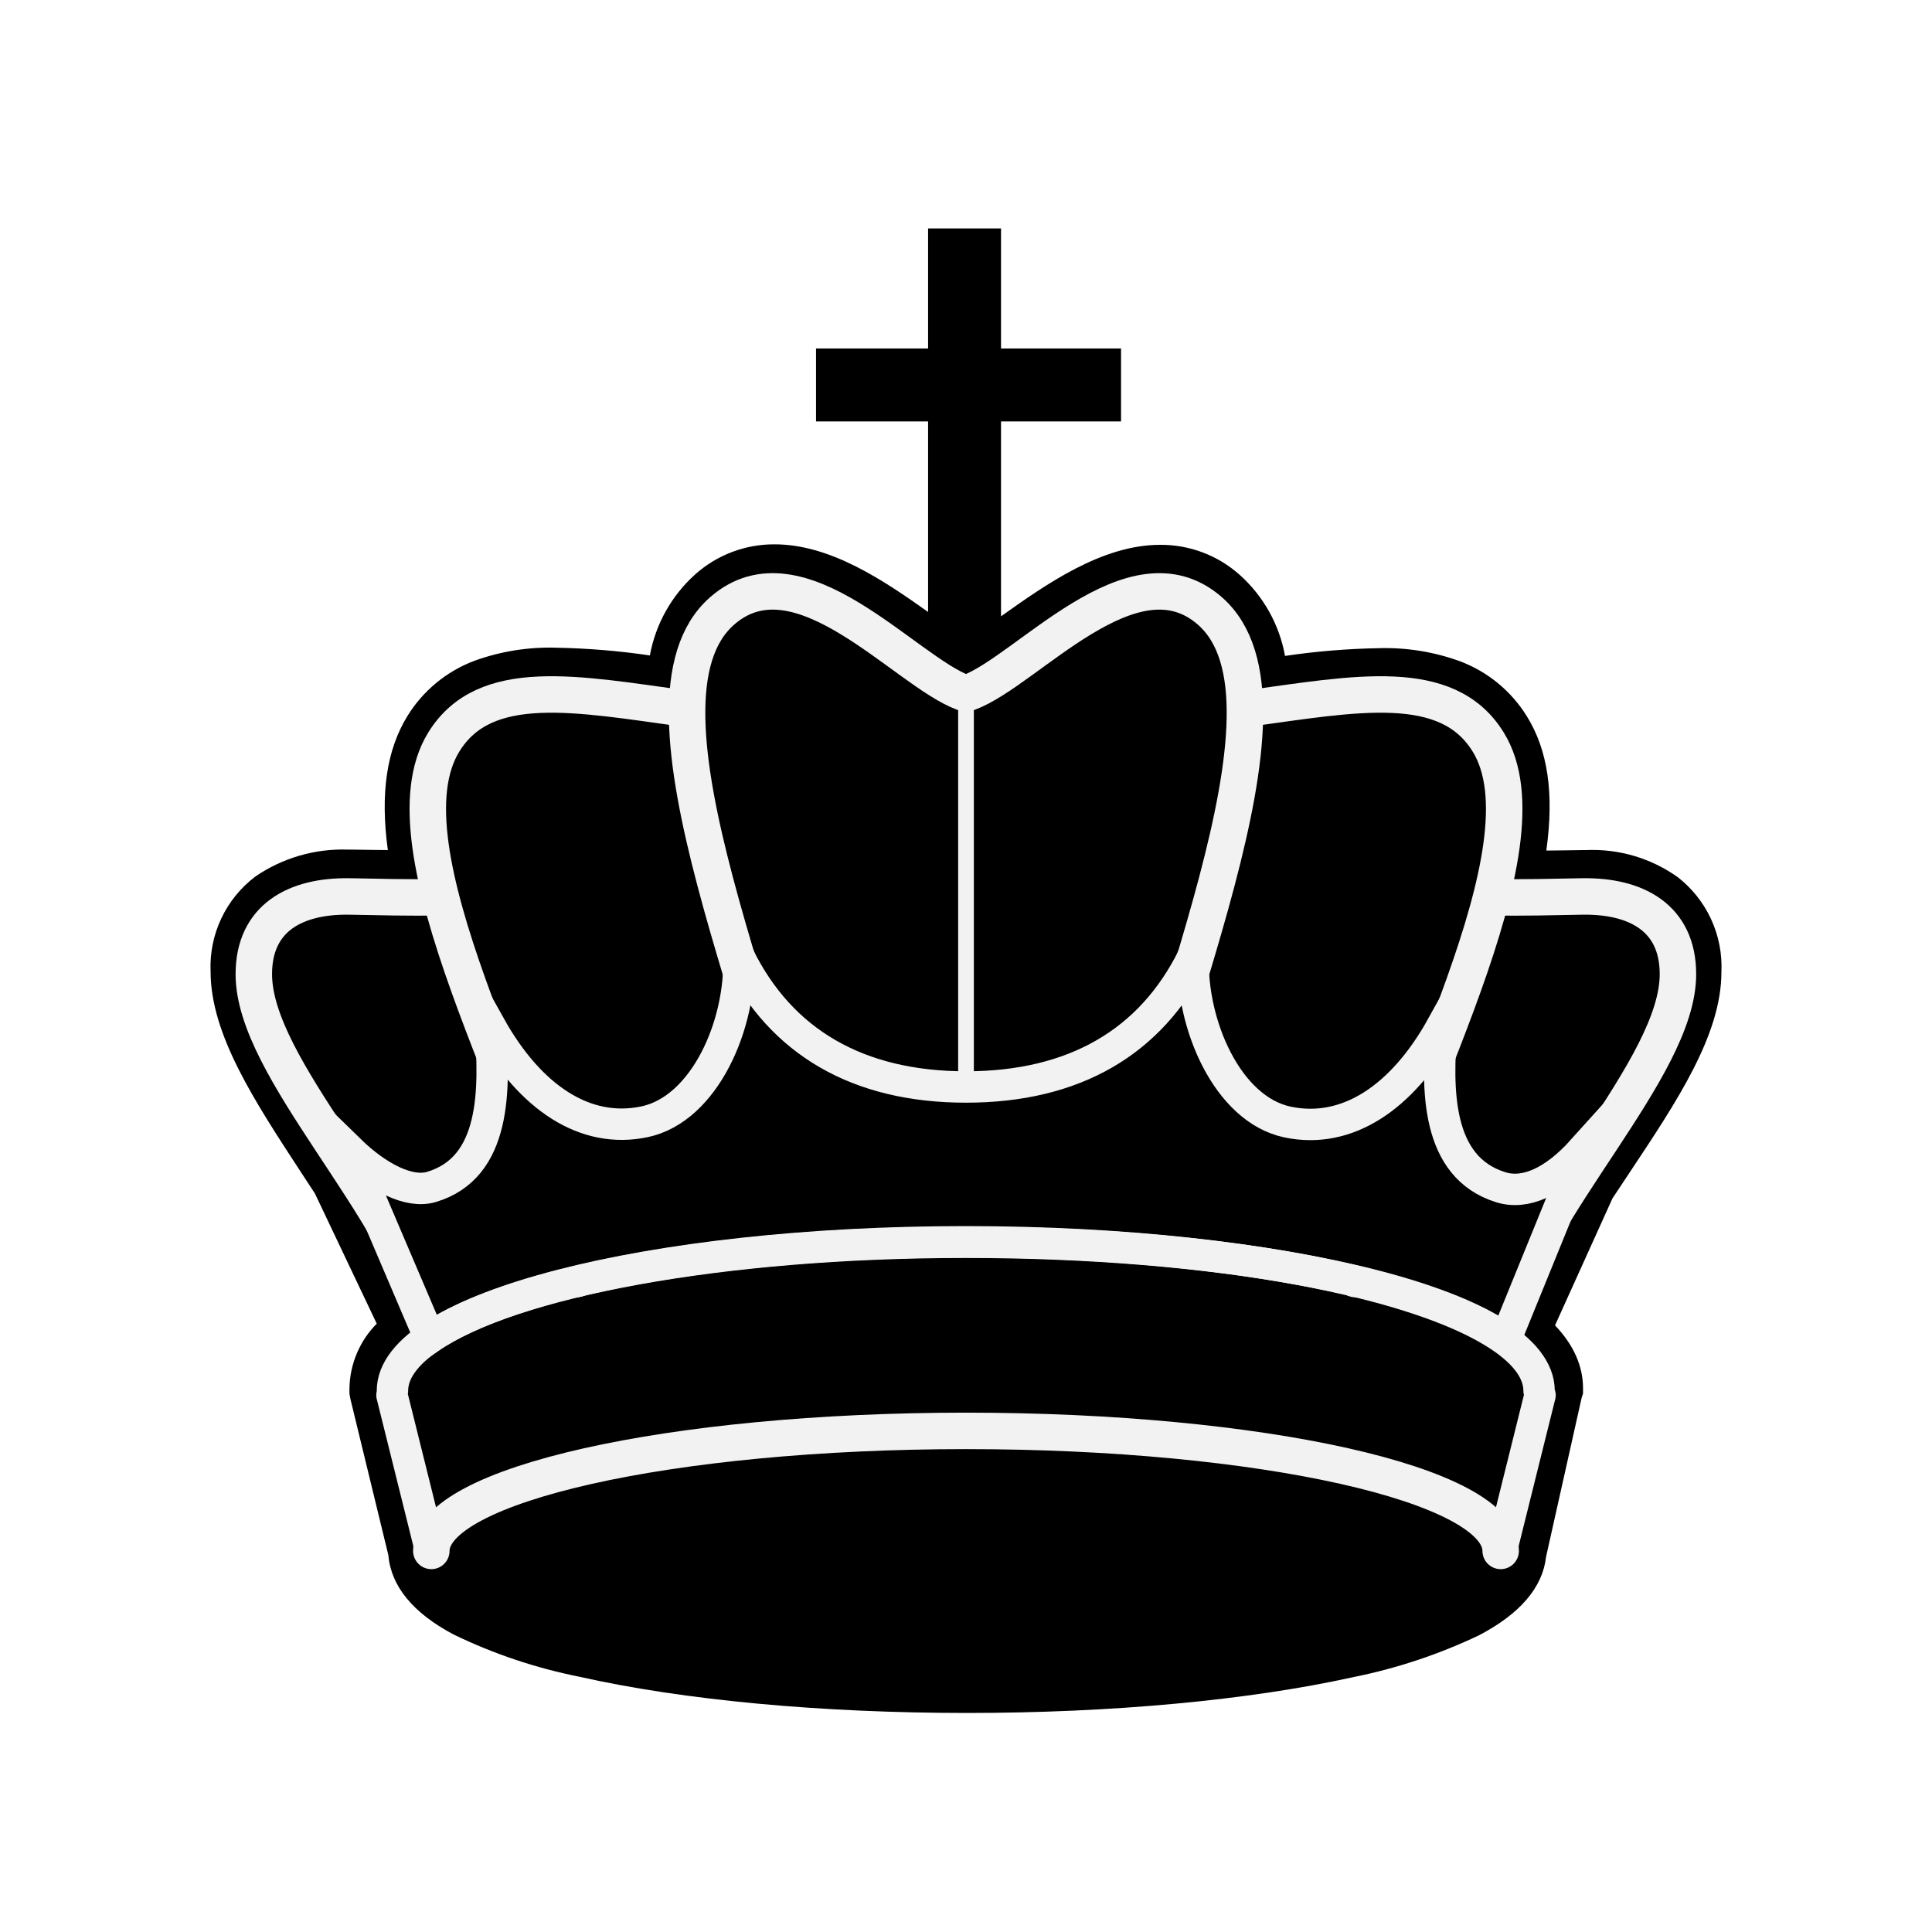
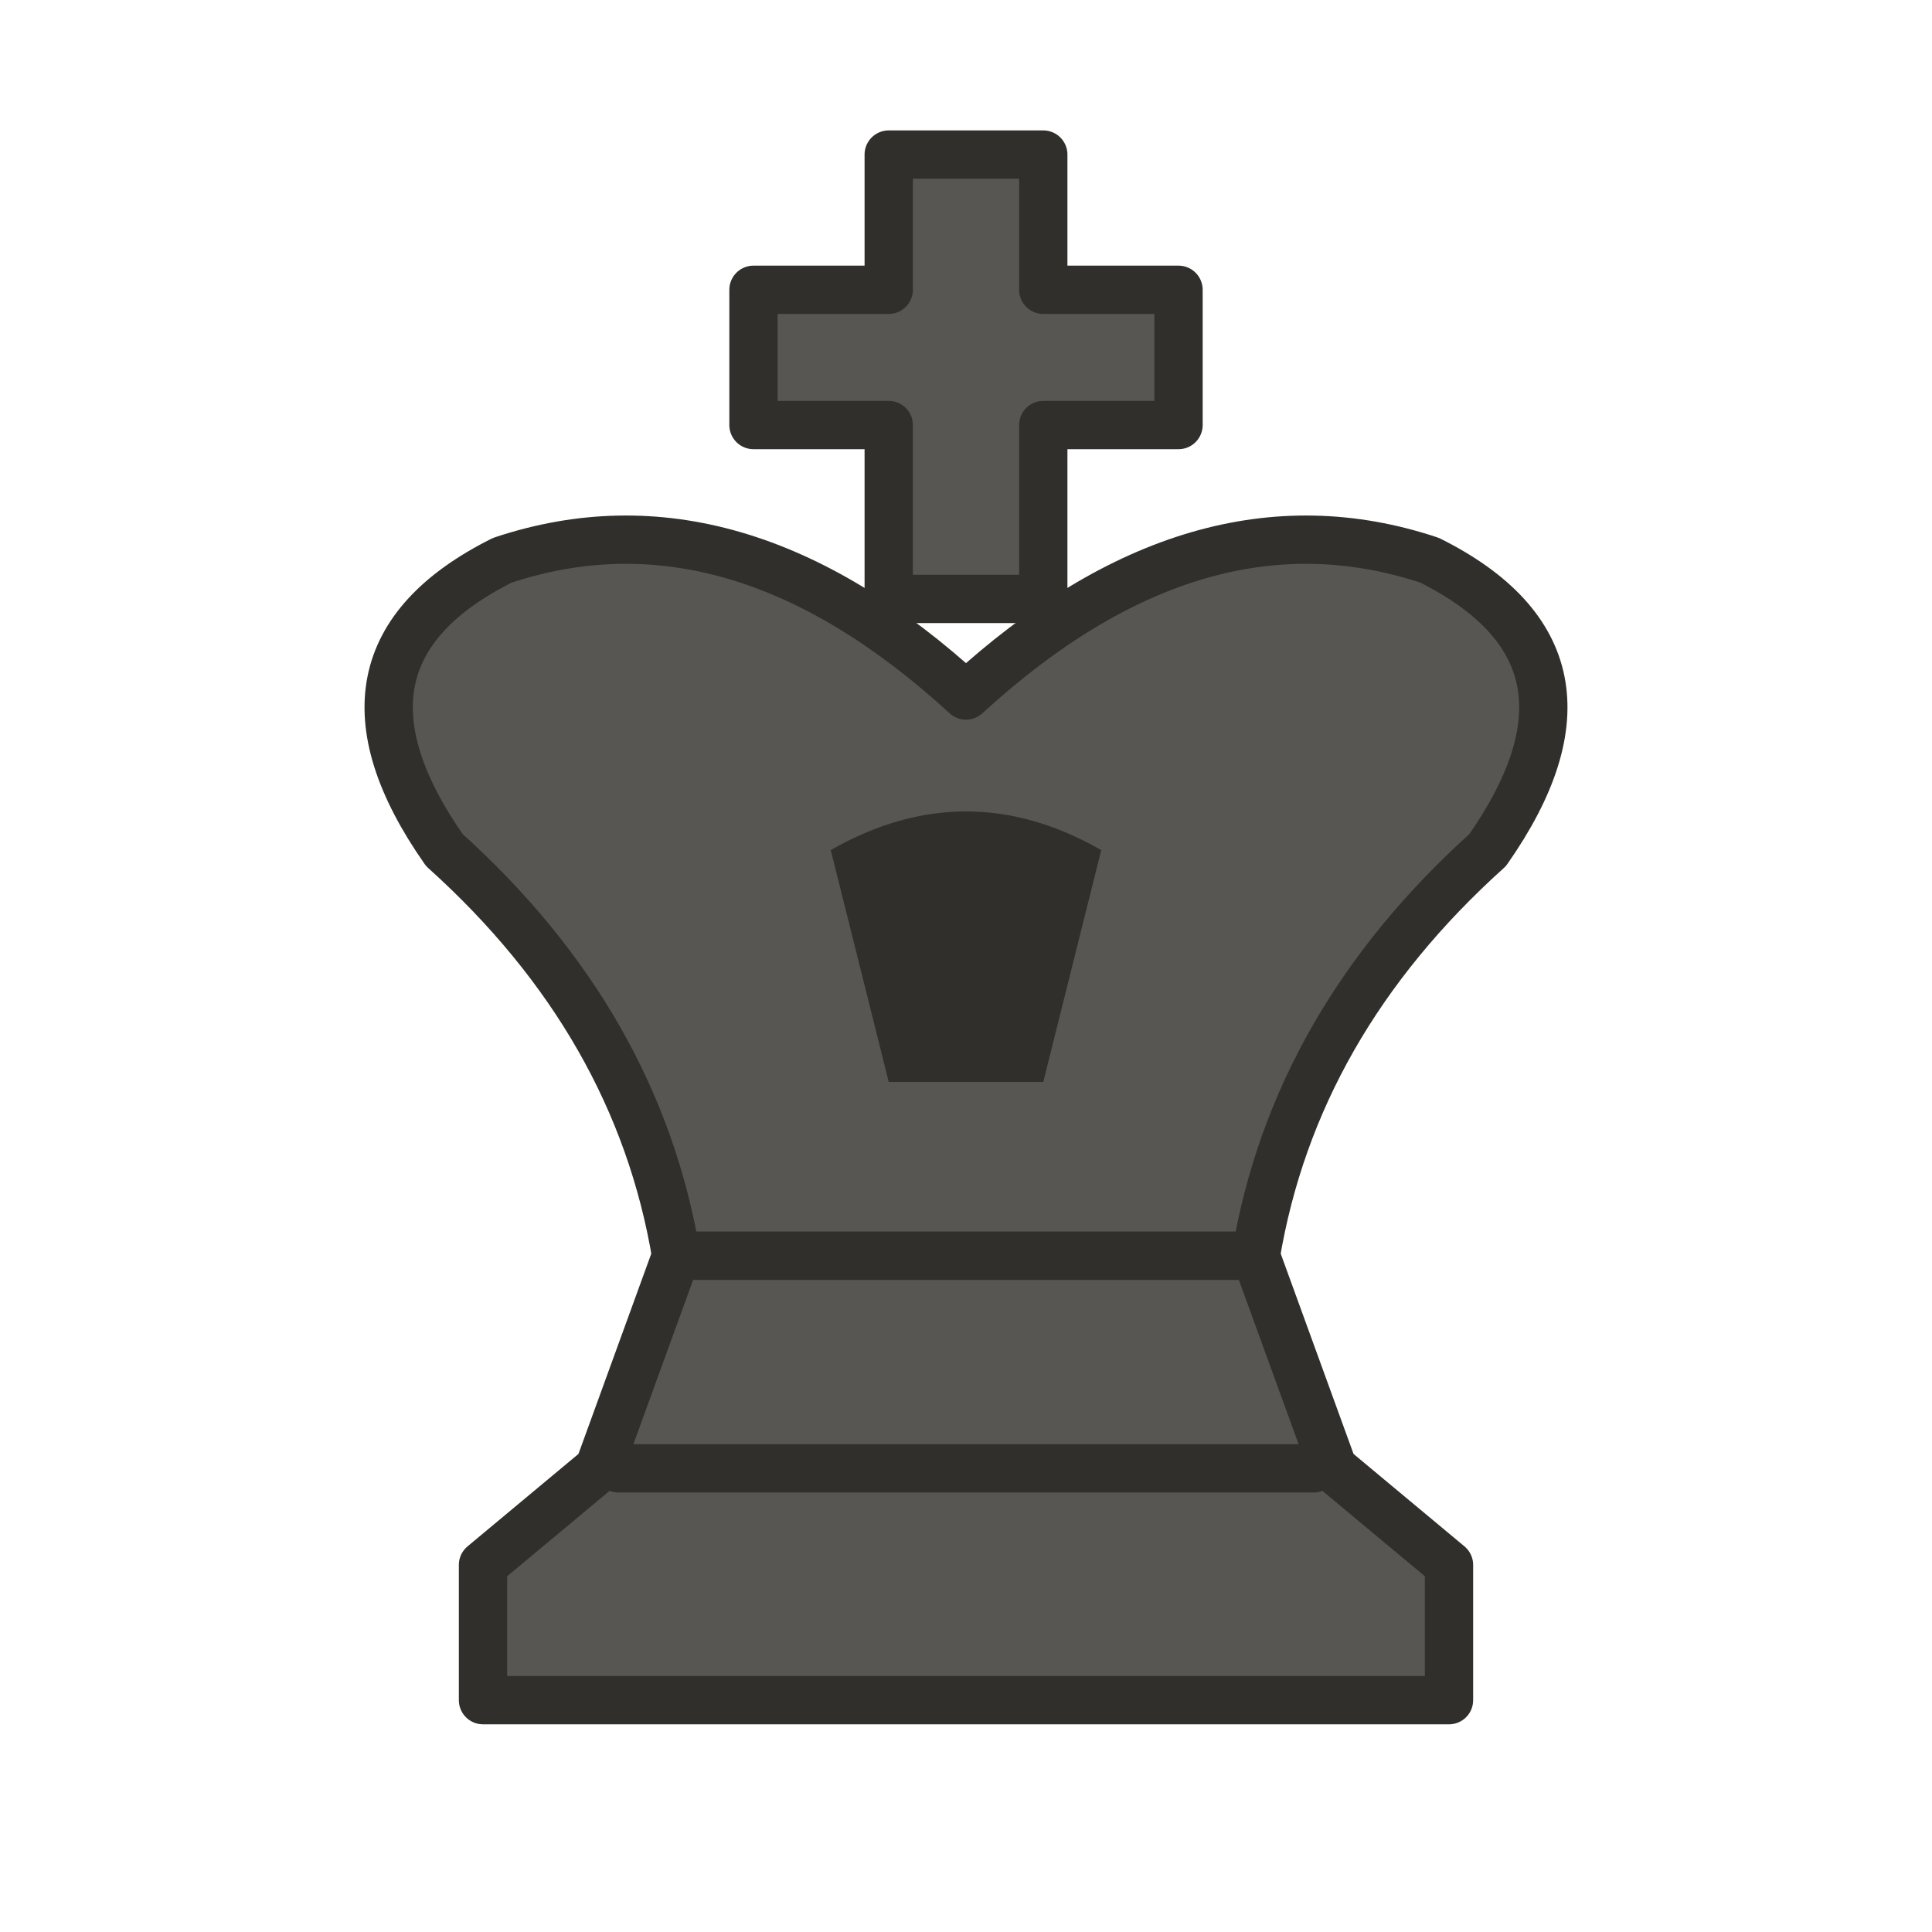
- <svg xmlns="http://www.w3.org/2000/svg" viewBox="0 0 800 800">
-   <path d="M694.7 363.2a60.8 60.8 0 0 0-38-11.2h-1.4l-6.5.1-8.5.1c3.3-23.7.6-41.6-8-55.5a55.5 55.5 0 0 0-27.8-22.9 90.3 90.3 0 0 0-33.6-5.4 301 301 0 0 0-38.8 3.2 59.1 59.1 0 0 0-18.7-33.5 48.9 48.9 0 0 0-33-12.5c-24.1 0-47.2 16.3-65.9 29.6v-80.7h49.7v-30.2h-49.7V94.6h-30.2v49.7h-46.4v30.2h46.4v78.9c-18.3-13-40.4-28-63.5-28a48.9 48.9 0 0 0-33 12.5 59.4 59.4 0 0 0-18.7 33.5 304 304 0 0 0-38.9-3.2 91.3 91.3 0 0 0-33.7 5.4 55.5 55.5 0 0 0-27.8 22.9c-8.6 14-11.3 32-8.1 55.5l-8.2-.1-7-.1H144a64 64 0 0 0-38.2 11.1 46.8 46.8 0 0 0-18.6 39.4c0 26.1 18.3 53.8 37.5 83.2l5.7 8.7 25.6 53.9a39 39 0 0 0-11.3 26.8v2.2l.4 2.2 15.7 64.6c1.1 12.9 10.2 24 27 32.9a216.7 216.7 0 0 0 52.1 17.5c43.1 9.7 100.1 15 160.6 15 60 0 116.7-5.3 159.7-14.8a224 224 0 0 0 52.1-17.3c17.1-8.9 26.5-19.9 27.9-32.6l14.7-65.7.6-1.9v-2.1c0-9.4-4-18.1-11.6-26.1l23.8-52.6 7.3-11c19.4-29.2 37.8-56.7 37.8-82.7a47 47 0 0 0-18.1-39.3" />
-   <g stroke="#f2f2f2" stroke-linecap="round" stroke-miterlimit="10">
-     <g fill="none" stroke-width="15.1">
-       <path d="M182 371.5c-11.9.3-25.9-.1-37.5-.3-21.9-.3-39.4 8.7-39.4 32.2 0 39.1 60.6 95.7 73.3 146.7" />
-       <path d="M284.1 293.5c-45.6-6.3-83.3-13.8-100.3 13.7-27 43.6 35.6 150.7 55.1 222.4" />
-       <path d="M398.9 286.8c-24.3-9-67.9-61.7-99.8-33.9-43.6 37.9 22.9 173.9 38.1 260.5m280.7-141.9c11.9.3 25.9-.1 37.5-.3 21.9-.3 39.4 8.7 39.4 32.2 0 39.1-60.6 95.7-73.3 146.7" />
-       <path d="M515.9 293.5c45.6-6.3 83.3-13.8 100.3 13.7 27 43.6-35.6 150.7-55.1 222.4" />
-       <path d="M401.1 286.8c24.3-9 67.9-61.7 99.8-33.9 43.6 37.9-22.9 173.9-38.1 260.5" />
-     </g>
-     <path stroke-width="13" d="M177.9 554c34-23.3 120.6-39.6 222-39.6 102.5 0 190.3 16.3 223.6 40l31.8-78.1c-11.8 13.1-23.7 18.5-33.9 15.3-26.9-8.4-26.5-40.6-24.4-66.5-16.4 29.5-39.3 44.7-63.9 39.5-24.9-5.3-40-40.5-39-68.6-17.5 35.6-49.4 54.1-94.1 54.1s-76.6-18.6-94.1-54.2c1.1 28.1-14 63.3-39 68.6-24.6 5.2-47.4-10-63.9-39.5 1.9 25.9 2.6 58.5-24.4 66.5-9.1 2.7-22.1-3.8-33.9-15.3z" />
-     <g fill="none">
-       <path stroke-width="13" d="M162.5 575.9c0-34.3 106.3-61.7 237.4-61.7s237.4 27.3 237.4 61.7m-475 1.8 16.2 65.1m459.2-65.1-16.2 65.1" />
-       <path stroke-width="15.1" d="M178.6 642.2c0-27.4 99.1-49.7 221.4-49.7s221.4 22.2 221.4 49.7" />
-       <path stroke-width="6.5" d="M400 286.8v160.9" />
-     </g>
+ <svg xmlns="http://www.w3.org/2000/svg" viewBox="0 0 100 100">
+   <g fill="#575653" stroke="#302f2c" color="#302f2c" stroke-width="2.5" stroke-linecap="round" stroke-linejoin="round">
+     <path d="M46 8 H54 V15 H61 V22 H54 V31 H46 V22 H39 V15 H46Z" />
+     <path d="M35 65 Q33 53 23 44 Q16 34 26 29 Q38 25 50 36 Q62 25 74 29 Q84 34 77 44 Q67 53 65 65Z" />
+     <path d="M43 44 Q50 40 57 44 L54 56 H46Z" fill="currentColor" stroke="none" />
+     <path d="M35 65 H65 L69 76 L75 81 V88 H25 V81 L31 76Z" />
+     <path d="M32 76 H68" fill="none" />
  </g>
</svg>
